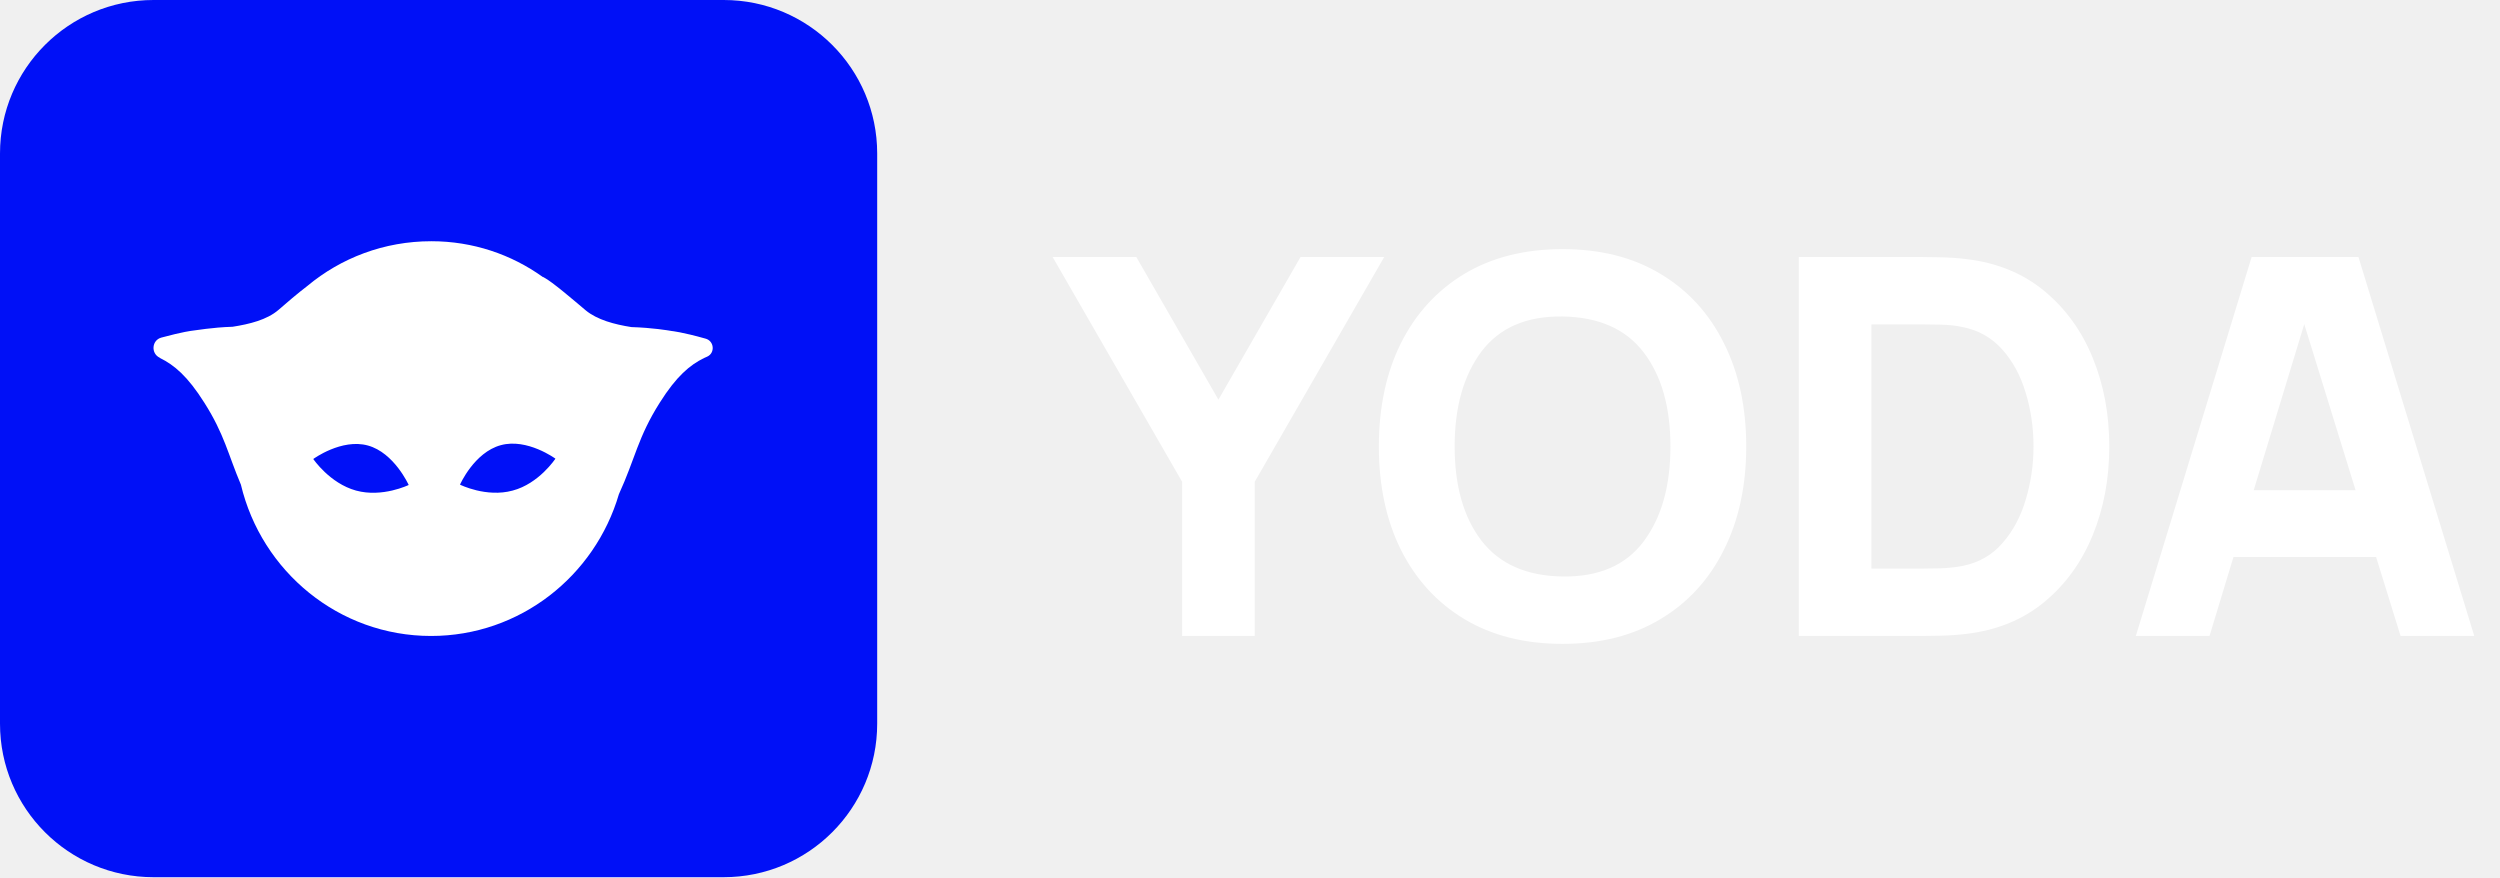
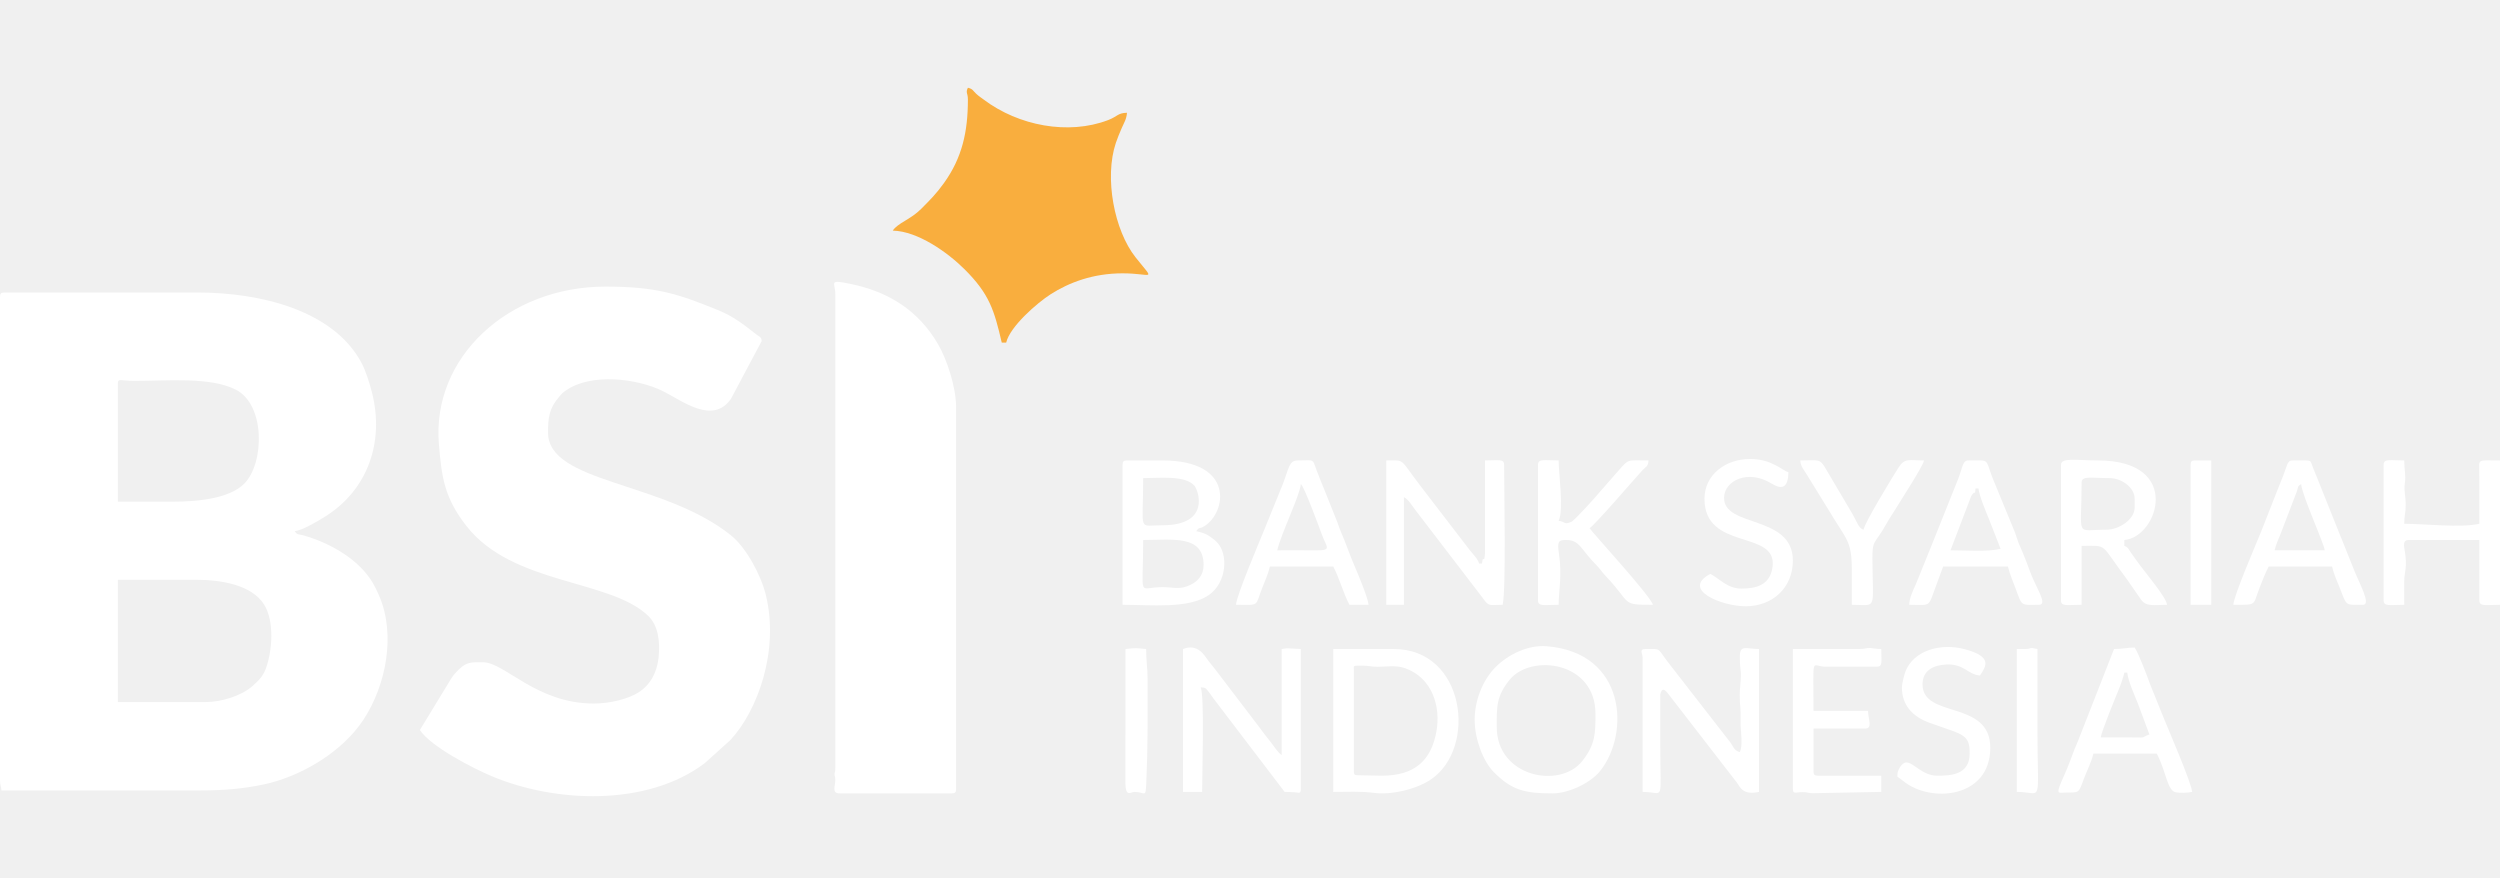
<svg xmlns="http://www.w3.org/2000/svg" width="114" height="40" viewBox="0 0 114 40" fill="none">
-   <rect width="40" height="40" rx="7" fill="#0010F7" />
-   <path d="M32.168 15.44C31.103 15.14 30.638 15.095 30.638 15.095C30.458 15.065 29.753 14.945 28.792 14.915C28.027 14.795 27.232 14.585 26.707 14.15C26.137 13.67 25.177 12.845 24.802 12.65C24.787 12.635 24.772 12.635 24.757 12.635C23.317 11.6 21.561 11 19.671 11C17.511 11 15.545 11.765 14.015 13.04C13.58 13.37 13.055 13.82 12.695 14.135C12.17 14.585 11.375 14.78 10.609 14.9C9.649 14.93 8.944 15.065 8.764 15.08C8.764 15.08 8.344 15.125 7.354 15.395C6.919 15.515 6.874 16.115 7.279 16.31C7.279 16.31 7.294 16.31 7.294 16.325C7.939 16.64 8.554 17.15 9.319 18.365C10.234 19.805 10.399 20.72 10.985 22.1C11.93 26.06 15.455 29 19.656 29C23.707 29 27.127 26.27 28.222 22.535C28.972 20.9 29.078 19.955 30.083 18.365C30.848 17.15 31.463 16.64 32.108 16.325C32.153 16.31 32.198 16.28 32.243 16.265C32.618 16.1 32.573 15.545 32.168 15.44ZM16.235 22.37C15.035 22.04 14.285 20.93 14.285 20.93C14.285 20.93 15.575 19.985 16.775 20.315C17.976 20.645 18.636 22.115 18.636 22.115C18.636 22.115 17.436 22.7 16.235 22.37ZM23.377 22.37C22.176 22.7 20.976 22.1 20.976 22.1C20.976 22.1 21.621 20.63 22.836 20.3C24.037 19.97 25.327 20.915 25.327 20.915C25.327 20.915 24.577 22.055 23.377 22.37Z" fill="white" />
-   <path d="M53.904 29H57.216V21.968L63.12 11.72H59.304L55.56 18.224L51.816 11.72H48L53.904 21.968V29ZM71.252 29.36C72.98 29.36 74.468 28.984 75.716 28.232C76.972 27.48 77.936 26.428 78.608 25.076C79.288 23.724 79.628 22.152 79.628 20.36C79.628 18.568 79.288 16.996 78.608 15.644C77.936 14.292 76.972 13.24 75.716 12.488C74.468 11.736 72.98 11.36 71.252 11.36C69.524 11.36 68.032 11.736 66.776 12.488C65.528 13.24 64.564 14.292 63.884 15.644C63.212 16.996 62.876 18.568 62.876 20.36C62.876 22.152 63.212 23.724 63.884 25.076C64.564 26.428 65.528 27.48 66.776 28.232C68.032 28.984 69.524 29.36 71.252 29.36ZM71.252 26.288C69.612 26.264 68.38 25.72 67.556 24.656C66.74 23.592 66.332 22.16 66.332 20.36C66.332 18.56 66.74 17.116 67.556 16.028C68.38 14.94 69.612 14.408 71.252 14.432C72.9 14.456 74.132 15 74.948 16.064C75.764 17.128 76.172 18.56 76.172 20.36C76.172 22.16 75.764 23.604 74.948 24.692C74.132 25.78 72.9 26.312 71.252 26.288ZM82.024 29H87.616C87.752 29 88.032 28.996 88.456 28.988C88.88 28.98 89.288 28.952 89.68 28.904C91.072 28.736 92.252 28.252 93.22 27.452C94.188 26.652 94.924 25.636 95.428 24.404C95.932 23.172 96.184 21.824 96.184 20.36C96.184 18.896 95.932 17.548 95.428 16.316C94.924 15.084 94.188 14.068 93.22 13.268C92.252 12.468 91.072 11.984 89.68 11.816C89.288 11.768 88.88 11.74 88.456 11.732C88.032 11.724 87.752 11.72 87.616 11.72H82.024V29ZM85.336 25.928V14.792H87.616C87.832 14.792 88.124 14.796 88.492 14.804C88.86 14.812 89.192 14.848 89.488 14.912C90.216 15.056 90.82 15.396 91.3 15.932C91.78 16.468 92.136 17.124 92.368 17.9C92.608 18.676 92.728 19.496 92.728 20.36C92.728 21.184 92.612 21.984 92.38 22.76C92.156 23.536 91.804 24.2 91.324 24.752C90.852 25.304 90.24 25.656 89.488 25.808C89.192 25.864 88.86 25.9 88.492 25.916C88.124 25.924 87.832 25.928 87.616 25.928H85.336ZM97.394 29H100.754L101.846 25.4H108.35L109.466 29H112.826L107.546 11.72H102.674L97.394 29ZM102.77 22.352L105.074 14.78L107.414 22.352H102.77Z" fill="white" />
+   <path fill-rule="evenodd" clip-rule="evenodd" d="M9.405 32.013H5.374V26.438H8.935C10.079 26.438 11.474 26.667 12.041 27.564C12.522 28.326 12.419 29.688 12.119 30.495C11.982 30.862 11.767 31.057 11.504 31.291C11.021 31.722 10.098 32.013 9.405 32.013ZM7.86 22.877H5.374V17.503C5.374 17.226 5.5 17.369 6.112 17.369C7.667 17.369 9.581 17.177 10.751 17.768C12.113 18.456 12.056 21.138 11.137 22.056C10.491 22.702 9.149 22.877 7.86 22.877H7.86ZM5.65338e-05 13.54V35.574C5.65338e-05 35.805 0.05 35.833 0.067 36.044H9.136C10.231 36.044 11.073 35.965 11.966 35.783C13.657 35.439 15.589 34.325 16.581 32.807C17.607 31.236 18.058 28.933 17.284 27.156C17.176 26.907 17.039 26.624 16.891 26.408C16.206 25.409 14.992 24.749 13.845 24.415C13.579 24.338 13.579 24.416 13.435 24.22C13.788 24.191 14.512 23.749 14.801 23.571C16.769 22.355 17.543 20.152 16.957 17.878C16.845 17.442 16.67 16.891 16.481 16.54C15.209 14.159 11.89 13.338 9.002 13.338H0.202C0.047 13.338 0 13.384 0 13.54H5.65338e-05Z" fill="white" />
+   <path fill-rule="evenodd" clip-rule="evenodd" d="M27.073 32.081C24.461 32.081 23.003 30.2 22.034 30.2C21.455 30.2 21.248 30.145 20.741 30.719C20.623 30.853 20.563 30.955 20.468 31.118L19.146 33.289C19.652 34.046 21.527 35.016 22.418 35.392C25.329 36.618 29.509 36.788 32.14 34.797L33.306 33.745C34.555 32.398 35.545 29.659 34.92 27.122C34.697 26.215 34.026 24.97 33.331 24.411C30.238 21.927 24.99 22.047 24.99 19.72C24.99 19.04 25.045 18.609 25.505 18.085C25.662 17.905 25.613 17.94 25.82 17.796C26.951 17.008 29.046 17.249 30.231 17.837C31.115 18.276 32.502 19.382 33.332 18.186L34.731 15.555C34.731 15.366 34.618 15.349 34.494 15.254C33.888 14.785 33.461 14.433 32.725 14.135C30.926 13.404 29.941 13.069 27.61 13.069C23.174 13.069 19.681 16.297 20.014 20.26C20.141 21.77 20.262 22.693 21.266 23.981C23.378 26.693 27.851 26.403 29.575 28.1C30.011 28.53 30.111 29.259 30.03 29.998C29.957 30.657 29.667 31.222 29.118 31.573C28.646 31.874 27.818 32.081 27.073 32.081Z" fill="white" />
+   <path fill-rule="evenodd" clip-rule="evenodd" d="M38.09 13.405V35.036C38.09 35.243 38.056 35.188 38.056 35.305C38.057 35.422 38.09 35.367 38.09 35.573C38.09 35.852 37.909 36.178 38.291 36.178H43.396C43.551 36.178 43.598 36.131 43.598 35.976V18.578C43.598 17.64 43.175 16.385 42.779 15.702C41.884 14.161 40.521 13.298 38.756 12.94C37.754 12.736 38.09 12.889 38.09 13.405Z" fill="white" />
+   <path fill-rule="evenodd" clip-rule="evenodd" d="M44.136 4.537C44.136 6.004 43.876 7.191 43.043 8.349C42.683 8.849 42.427 9.1 42.004 9.526C41.524 10.01 40.946 10.163 40.709 10.516C41.852 10.542 43.211 11.508 43.985 12.28C45.12 13.411 45.336 14.144 45.68 15.622H45.882C46.053 14.89 47.296 13.81 47.91 13.418C48.748 12.882 49.843 12.464 51.19 12.464C52.571 12.464 52.688 12.877 51.783 11.736C50.806 10.503 50.351 8.103 50.883 6.515C50.963 6.276 51.05 6.079 51.15 5.842C51.258 5.588 51.365 5.449 51.391 5.142C50.959 5.152 50.973 5.308 50.52 5.48C48.711 6.167 46.449 5.736 44.865 4.547C44.74 4.454 44.637 4.389 44.523 4.284C44.347 4.123 44.377 4.064 44.136 4C44.021 4.239 44.136 4.231 44.136 4.537Z" fill="#F9AE3E" />
+   <path fill-rule="evenodd" clip-rule="evenodd" d="M53.003 26.773C51.851 26.773 52.129 27.378 52.129 24.624C53.45 24.624 54.884 24.372 54.884 25.765C54.884 26.222 54.623 26.504 54.302 26.661C53.783 26.914 53.557 26.773 53.003 26.773ZM53.003 23.952C51.865 23.952 52.129 24.322 52.129 21.802C52.895 21.802 54.042 21.663 54.468 22.151C54.637 22.345 55.232 23.952 53.003 23.952ZM51.189 21.198V27.579C52.517 27.579 54.187 27.77 55.115 27.139C55.942 26.577 56.036 25.258 55.475 24.705C55.403 24.633 55.177 24.462 55.094 24.413C54.933 24.316 54.744 24.266 54.548 24.221C54.717 23.99 54.655 24.156 54.922 23.991C55.921 23.372 56.334 20.996 53.003 20.996H51.391C51.236 20.996 51.189 21.042 51.189 21.198Z" fill="white" />
+   <path fill-rule="evenodd" clip-rule="evenodd" d="M53.944 29.595V36.111H54.817C54.817 35.335 54.933 31.723 54.75 31.341C54.992 31.361 54.971 31.371 55.101 31.528C55.162 31.601 55.259 31.746 55.326 31.84L58.579 36.111C58.75 36.111 58.881 36.119 59.047 36.129C59.222 36.138 59.318 36.221 59.318 35.976V29.595L58.713 29.562C58.624 29.562 58.618 29.58 58.444 29.595V34.431C58.249 34.301 58.092 34.016 57.922 33.811C57.726 33.574 57.588 33.38 57.398 33.126L55.364 30.458C55.261 30.327 55.202 30.266 55.095 30.122C54.915 29.88 54.622 29.331 53.944 29.595Z" fill="white" />
+   <path fill-rule="evenodd" clip-rule="evenodd" d="M63.012 35.372L61.968 35.352C61.805 35.34 61.736 35.376 61.736 35.17V30.535C61.736 30.356 61.66 30.346 62.168 30.354C62.441 30.358 62.49 30.402 62.811 30.405C63.207 30.408 63.648 30.317 64.082 30.473C65.313 30.918 65.707 32.216 65.5 33.359C65.266 34.656 64.531 35.372 63.012 35.372ZM60.796 36.111C61.455 36.111 62.05 36.076 62.669 36.157C63.419 36.255 64.56 36.011 65.259 35.536C67.362 34.103 66.826 29.595 63.55 29.595H60.796V36.111Z" fill="white" />
+   <path fill-rule="evenodd" clip-rule="evenodd" d="M63.214 27.579H64.02V22.675C64.207 22.743 64.431 23.118 64.558 23.28L67.617 27.274C67.907 27.681 67.892 27.579 68.521 27.579C68.683 26.883 68.588 22.279 68.588 21.198C68.588 20.911 68.331 20.996 67.715 20.996L67.717 25.231C67.67 25.805 67.634 25.211 67.58 25.698H67.446C67.387 25.477 67.171 25.274 67.034 25.103L64.758 22.139C63.791 20.874 64.093 20.996 63.214 20.996V27.579Z" fill="white" />
+   <path fill-rule="evenodd" clip-rule="evenodd" d="M68.252 33.155C68.252 32.258 68.215 31.762 68.844 30.992C69.815 29.804 72.753 30.153 72.753 32.551C72.753 33.436 72.754 33.94 72.152 34.703C71.134 35.992 68.252 35.43 68.252 33.155ZM67.245 32.819C67.245 33.728 67.644 34.721 68.1 35.189C68.94 36.052 69.558 36.178 70.805 36.178C71.537 36.178 72.529 35.697 72.955 35.171C74.337 33.469 74.16 29.756 70.524 29.468C69.686 29.401 68.786 29.833 68.202 30.417C67.617 31.001 67.245 31.932 67.245 32.819Z" fill="white" />
+   <path fill-rule="evenodd" clip-rule="evenodd" d="M79.337 29.93C79.337 30.745 79.431 30.438 79.355 31.267C79.298 31.879 79.363 32.176 79.373 32.498L79.371 33.102C79.391 33.408 79.473 34.012 79.337 34.297C79.04 34.218 79.046 34.016 78.846 33.78L76.025 30.151C75.555 29.523 75.75 29.595 75.037 29.595C74.728 29.595 74.903 29.787 74.903 29.998V36.111C75.918 36.111 75.709 36.691 75.709 34.028L75.707 31.676C75.778 31.326 75.919 31.442 76.073 31.641L79.211 35.699C79.361 35.909 79.476 36.267 80.21 36.111V29.595C79.636 29.595 79.337 29.378 79.337 29.93Z" fill="white" />
+   <path fill-rule="evenodd" clip-rule="evenodd" d="M96.064 24.154C94.59 24.154 94.922 24.575 94.922 22.003C94.922 21.683 95.371 21.802 96.198 21.802C96.739 21.802 97.34 22.225 97.34 22.743V23.146C97.34 23.692 96.617 24.154 96.064 24.154ZM93.981 21.198V27.378C93.981 27.67 94.266 27.579 94.922 27.579V24.892C96.154 24.892 95.72 24.727 97.004 26.438L97.609 27.31C97.851 27.689 98.222 27.579 98.818 27.579C98.788 27.226 97.722 25.996 97.42 25.551C97.323 25.408 97.27 25.341 97.169 25.198C97.05 25.03 97.048 24.957 96.87 24.892V24.624C98.409 24.495 99.55 20.996 95.661 20.996C94.692 20.996 93.981 20.847 93.981 21.198Z" fill="white" />
+   <path fill-rule="evenodd" clip-rule="evenodd" d="M108.693 21.198V27.378C108.693 27.67 108.978 27.579 109.633 27.579L109.632 26.503C109.646 26.002 109.783 25.88 109.658 25.129C109.617 24.883 109.557 24.624 109.835 24.624H113.059V27.378C113.059 27.67 113.344 27.579 114 27.579V20.996C112.952 20.996 113.046 20.906 113.056 21.529L113.059 23.884C112.227 24.079 110.521 23.884 109.633 23.884C109.633 23.501 109.7 23.42 109.7 23.011C109.7 22.584 109.608 22.396 109.662 22.032C109.715 21.671 109.633 21.411 109.633 20.996C108.978 20.996 108.693 20.905 108.693 21.198Z" fill="white" />
+   <path fill-rule="evenodd" clip-rule="evenodd" d="M70.133 21.198V27.378C70.133 27.67 70.418 27.579 71.074 27.579C71.074 26.98 71.236 26.239 71.091 25.276C71.003 24.692 71.062 24.623 71.41 24.623C72.044 24.623 72.066 25.035 72.805 25.781C72.984 25.962 73.032 26.069 73.206 26.253C74.443 27.551 73.877 27.579 75.373 27.579C75.263 27.168 72.649 24.332 72.485 24.086C72.769 23.895 74.471 21.905 74.888 21.451C75.069 21.253 75.147 21.299 75.172 20.996C74.148 20.996 74.3 20.912 73.812 21.449L72.965 22.417C72.814 22.605 71.805 23.732 71.651 23.797C71.299 23.945 71.391 23.785 71.074 23.75C71.318 23.24 71.074 21.601 71.074 20.996C70.418 20.996 70.133 20.905 70.133 21.198Z" fill="white" />
+   <path fill-rule="evenodd" clip-rule="evenodd" d="M95.795 33.625C95.814 33.395 96.486 31.745 96.621 31.428C96.715 31.207 96.816 30.899 96.87 30.67H97.004C97.035 31.044 97.347 31.73 97.484 32.07L98.012 33.491C97.521 33.669 98.035 33.627 97.004 33.625C96.601 33.625 96.198 33.625 95.795 33.625ZM96.4 29.595L94.83 33.601C94.741 33.852 94.671 33.973 94.595 34.172C94.438 34.587 94.319 34.924 94.138 35.328C93.71 36.282 93.823 36.146 94.212 36.141C94.822 36.134 94.779 36.178 95.017 35.535C95.165 35.136 95.366 34.765 95.459 34.364H98.348C98.789 35.198 98.817 36.066 99.23 36.133C99.41 36.162 99.751 36.159 99.96 36.111C99.952 35.748 98.851 33.201 98.693 32.809L98.037 31.182C97.905 30.809 97.524 29.803 97.34 29.527C97.004 29.527 96.821 29.595 96.4 29.595Z" fill="white" />
+   <path fill-rule="evenodd" clip-rule="evenodd" d="M104.931 22.071C104.975 22.601 105.98 24.783 106.006 25.093H103.722C103.787 24.815 103.893 24.603 103.991 24.355L104.735 22.412C104.817 22.164 104.745 22.207 104.931 22.071ZM101.841 27.579C102.94 27.579 102.718 27.622 103.03 26.82C103.168 26.467 103.292 26.137 103.453 25.833H106.342C106.421 26.174 106.557 26.471 106.678 26.773C107.031 27.657 106.905 27.579 107.753 27.579C108.135 27.579 107.594 26.614 107.359 26.025L105.474 21.326C105.309 20.937 105.514 20.996 104.528 20.996C104.292 20.996 104.287 21.261 104.105 21.716C103.987 22.014 103.895 22.241 103.779 22.531C103.563 23.073 103.338 23.662 103.116 24.22C102.945 24.651 101.85 27.177 101.841 27.579Z" fill="white" />
+   <path fill-rule="evenodd" clip-rule="evenodd" d="M88.943 25.094L89.89 22.615C90.101 22.278 90.04 22.683 90.085 22.273H90.219C90.246 22.591 90.573 23.371 90.698 23.674L91.227 25.027C90.603 25.172 89.679 25.094 88.943 25.094ZM87.062 27.579C87.795 27.579 87.909 27.663 88.065 27.306L88.607 25.833H91.562C91.644 26.182 91.784 26.493 91.909 26.83C92.22 27.675 92.129 27.579 92.973 27.579C93.403 27.579 92.842 26.817 92.562 26.042C92.457 25.748 92.35 25.472 92.225 25.17C92.167 25.026 92.097 24.893 92.042 24.749C91.978 24.581 91.954 24.465 91.89 24.297L90.852 21.774C90.516 20.887 90.752 20.996 89.749 20.996C89.505 20.996 89.494 21.297 89.336 21.725C89.242 21.98 89.117 22.275 89.01 22.541C88.784 23.106 88.565 23.652 88.339 24.221C88.232 24.49 88.115 24.779 88.012 25.037L87.354 26.662C87.234 26.928 87.069 27.252 87.062 27.579Z" fill="white" />
+   <path fill-rule="evenodd" clip-rule="evenodd" d="M58.243 25.094C58.426 24.307 59.273 22.608 59.318 22.071C59.474 22.185 60.189 24.133 60.266 24.347C60.496 24.983 60.785 25.107 59.925 25.096C59.365 25.088 58.803 25.094 58.243 25.094ZM56.362 27.579C57.487 27.579 57.209 27.682 57.571 26.773C57.692 26.466 57.827 26.178 57.907 25.833H60.796C61.08 26.37 61.252 27.046 61.534 27.579H62.408C62.384 27.287 61.945 26.215 61.805 25.898C61.564 25.353 61.371 24.76 61.133 24.219C61.071 24.08 61.047 23.983 60.988 23.827L60.162 21.764C59.779 20.854 60.067 20.996 59.183 20.996C58.785 20.996 58.788 21.305 58.502 22.062L57.648 24.163C57.419 24.732 56.371 27.186 56.362 27.579Z" fill="white" />
+   <path fill-rule="evenodd" clip-rule="evenodd" d="M84.778 29.595H81.755V35.976C81.755 36.264 81.948 36.083 82.339 36.129C82.502 36.148 82.478 36.176 82.752 36.169L85.786 36.111V35.372H82.897C82.742 35.372 82.696 35.325 82.696 35.17V33.222H85.047C85.41 33.222 85.189 32.802 85.181 32.416H82.696C82.696 29.773 82.582 30.401 83.233 30.401H85.584C85.864 30.401 85.786 30.168 85.786 29.595C85.549 29.595 85.412 29.555 85.3 29.549C85.08 29.537 85.076 29.595 84.778 29.595Z" fill="white" />
+   <path fill-rule="evenodd" clip-rule="evenodd" d="M77.724 22.743C77.724 25.142 81.045 24.132 80.829 25.844C80.723 26.678 80.091 26.84 79.404 26.84C78.774 26.84 78.416 26.392 77.993 26.169C76.64 26.884 78.5 27.646 79.605 27.646C80.835 27.646 81.755 26.79 81.755 25.564C81.755 23.453 78.583 24.079 78.618 22.684C78.637 21.913 79.709 21.391 80.773 22.044C81.27 22.35 81.537 22.243 81.553 21.533C81.261 21.455 80.796 20.929 79.807 20.929C78.673 20.929 77.724 21.659 77.724 22.743Z" fill="white" />
+   <path fill-rule="evenodd" clip-rule="evenodd" d="M86.726 31.341C86.726 32.195 87.257 32.698 87.994 32.962C88.341 33.087 88.735 33.219 89.088 33.346C89.773 33.594 89.816 33.867 89.816 34.364C89.816 35.336 88.951 35.372 88.338 35.372C87.655 35.372 87.26 34.767 86.927 34.767C86.717 34.767 86.524 35.137 86.524 35.304C86.524 35.476 86.455 35.346 86.806 35.628C88.047 36.628 90.757 36.401 90.757 34.095C90.757 31.9 87.667 32.783 87.667 31.207C87.667 30.57 88.166 30.327 88.758 30.301C89.565 30.266 89.727 30.758 90.286 30.804C90.567 30.385 90.873 29.947 89.603 29.606C88.475 29.303 87.254 29.668 86.885 30.627C86.833 30.762 86.726 31.2 86.726 31.341Z" fill="white" />
+   <path fill-rule="evenodd" clip-rule="evenodd" d="M84.442 25.967V27.579C85.607 27.579 85.401 27.901 85.382 25.496C85.374 24.576 85.489 24.846 86.033 23.863C86.172 23.612 86.319 23.409 86.47 23.158C86.669 22.828 87.715 21.217 87.734 20.996C87.056 20.996 86.863 20.871 86.576 21.316C86.331 21.695 85.003 23.871 84.98 24.154C84.744 24.091 84.709 23.829 84.378 23.276L83.255 21.377C82.98 20.892 82.927 20.996 82.091 20.996C82.114 21.28 82.235 21.385 82.363 21.597L83.413 23.301C84.191 24.613 84.442 24.639 84.442 25.967Z" fill="white" />
+   <path fill-rule="evenodd" clip-rule="evenodd" d="M51.323 29.595L51.318 35.714C51.328 36.381 51.572 36.111 51.726 36.111C52.228 36.111 52.237 36.422 52.27 35.714C52.346 34.024 52.331 32.721 52.331 31.006C52.331 30.437 52.264 30.151 52.264 29.595C51.752 29.552 51.864 29.538 51.323 29.595Z" fill="white" />
+   <path fill-rule="evenodd" clip-rule="evenodd" d="M92.302 29.595H91.966V36.111C93.182 36.111 92.907 36.838 92.907 33.222C92.907 32.013 92.907 30.804 92.907 29.595C92.475 29.494 92.717 29.595 92.302 29.595Z" fill="white" />
+   <path fill-rule="evenodd" clip-rule="evenodd" d="M99.892 21.198V27.579H100.833V20.996H100.094C99.939 20.996 99.892 21.042 99.892 21.198Z" fill="white" />
+   <path fill-rule="evenodd" clip-rule="evenodd" d="M105.805 24.959L105.824 24.939C105.823 24.941 105.798 24.953 105.805 24.959Z" fill="white" />
</svg>
